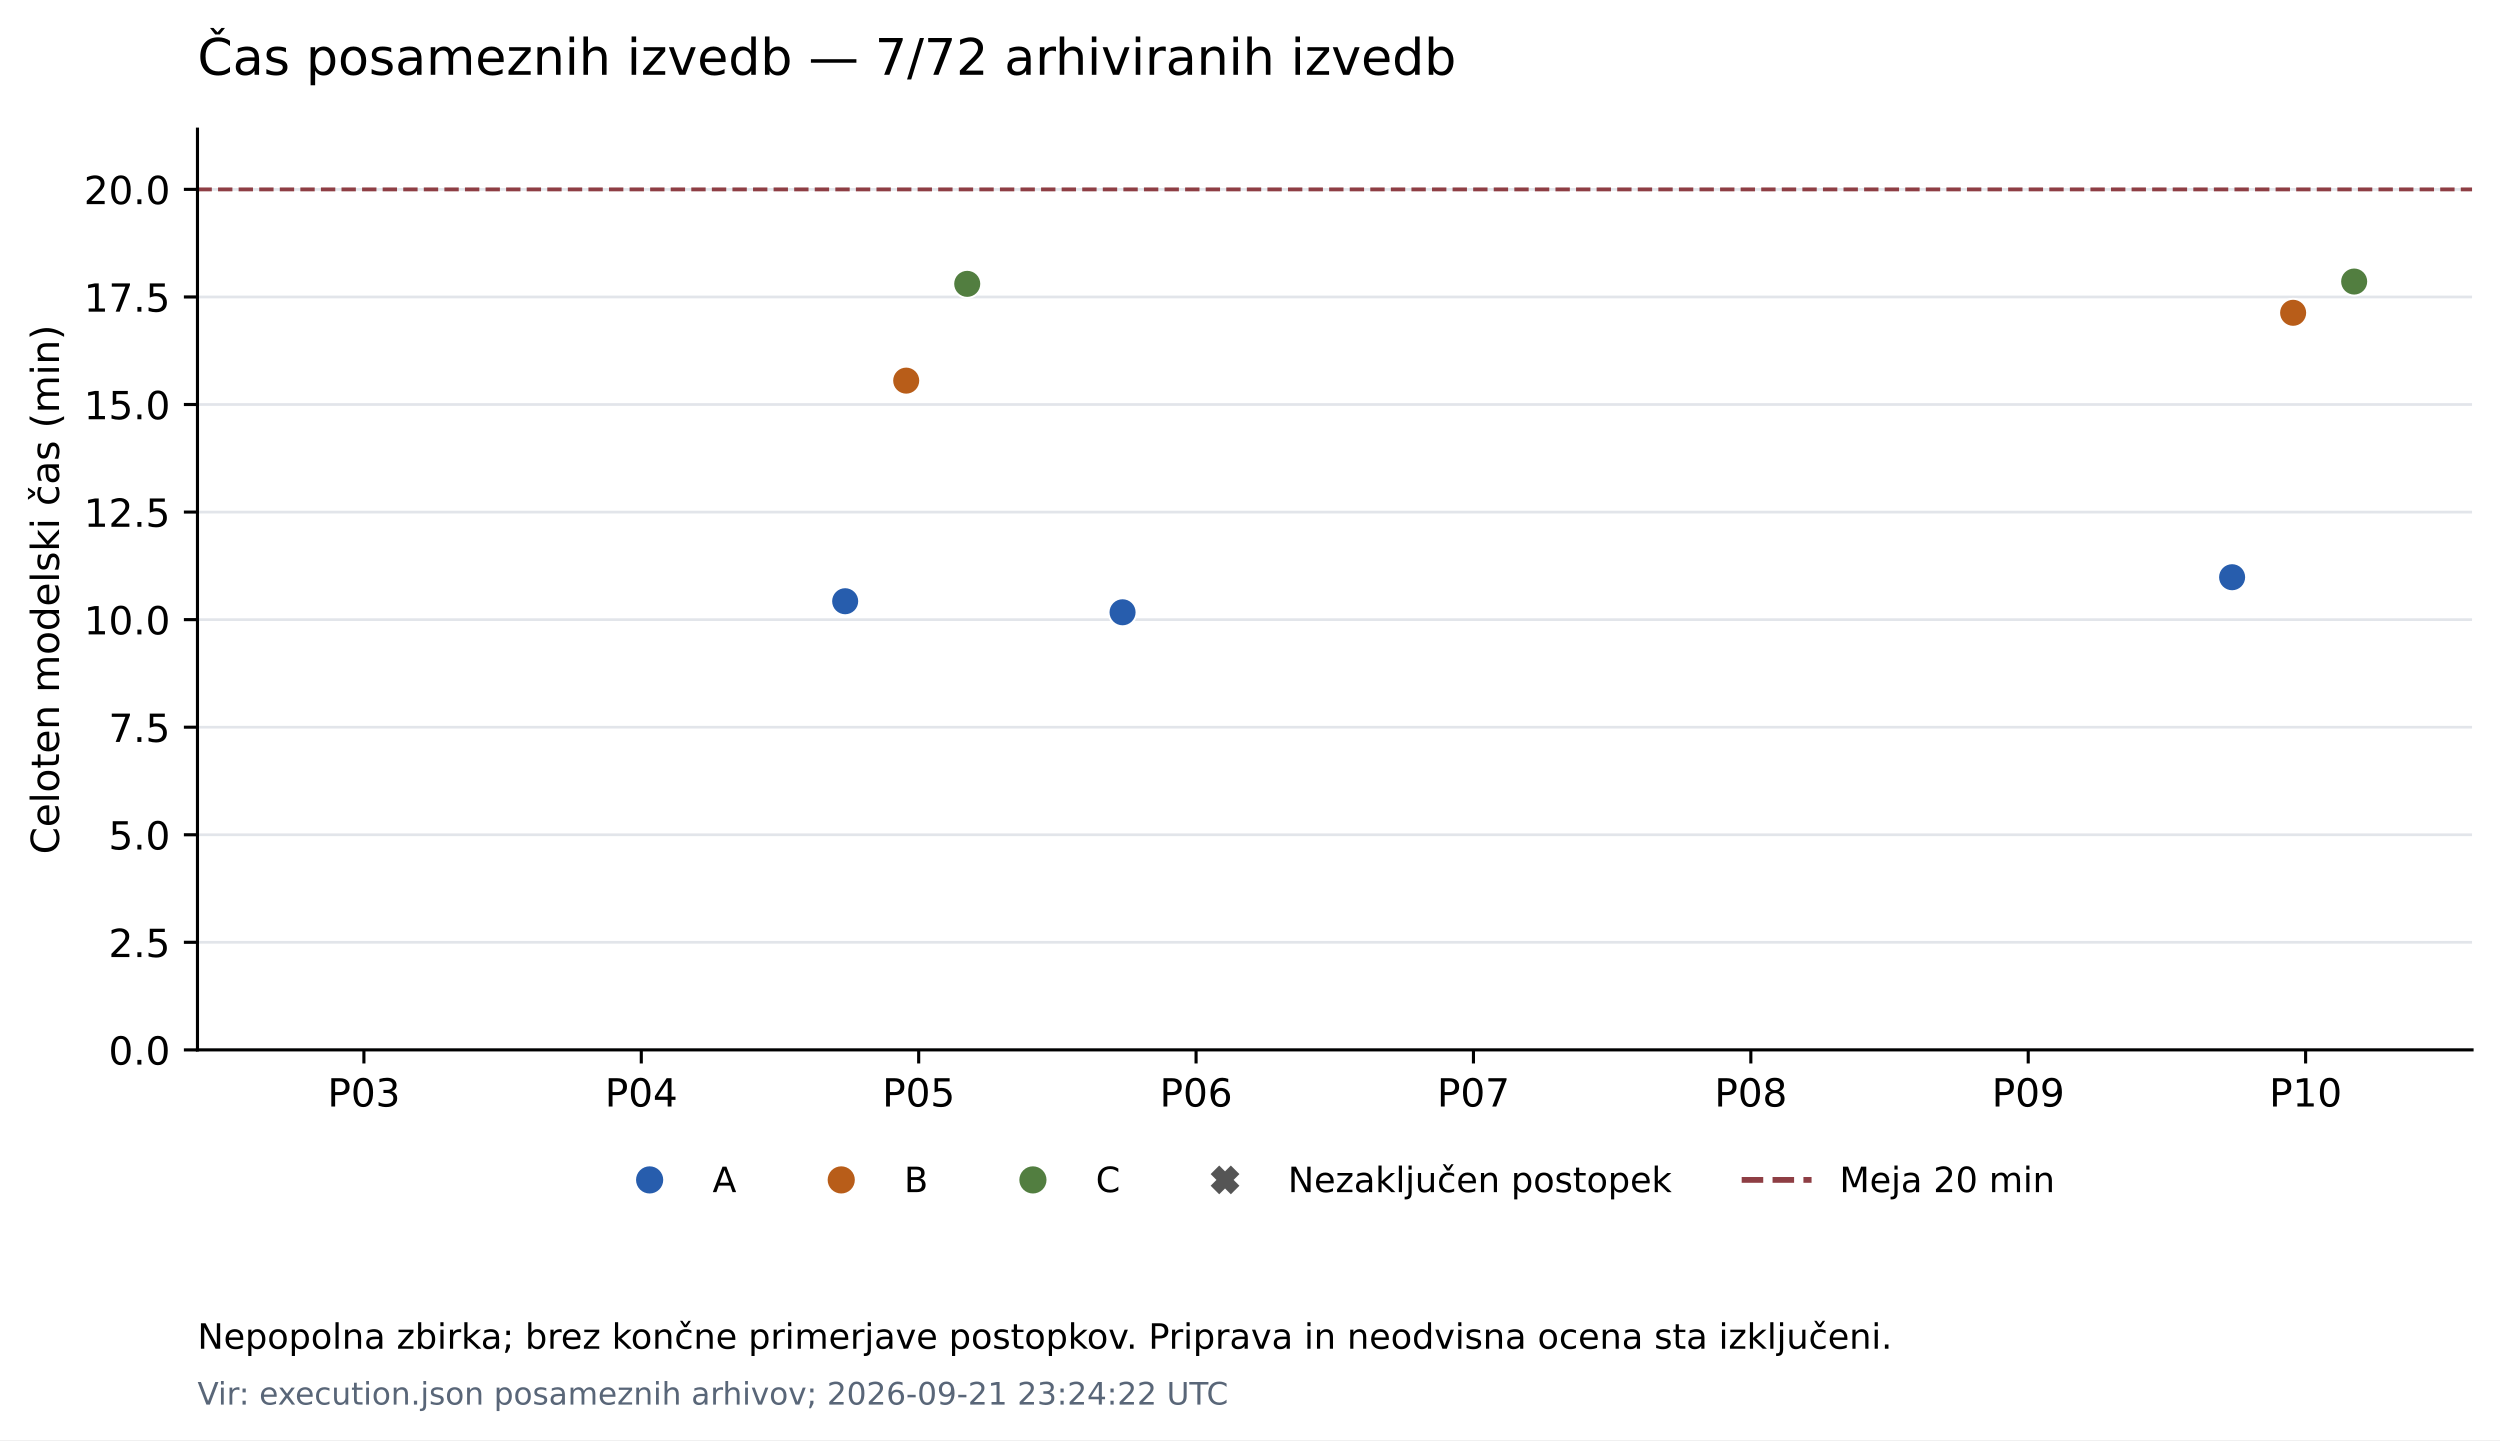
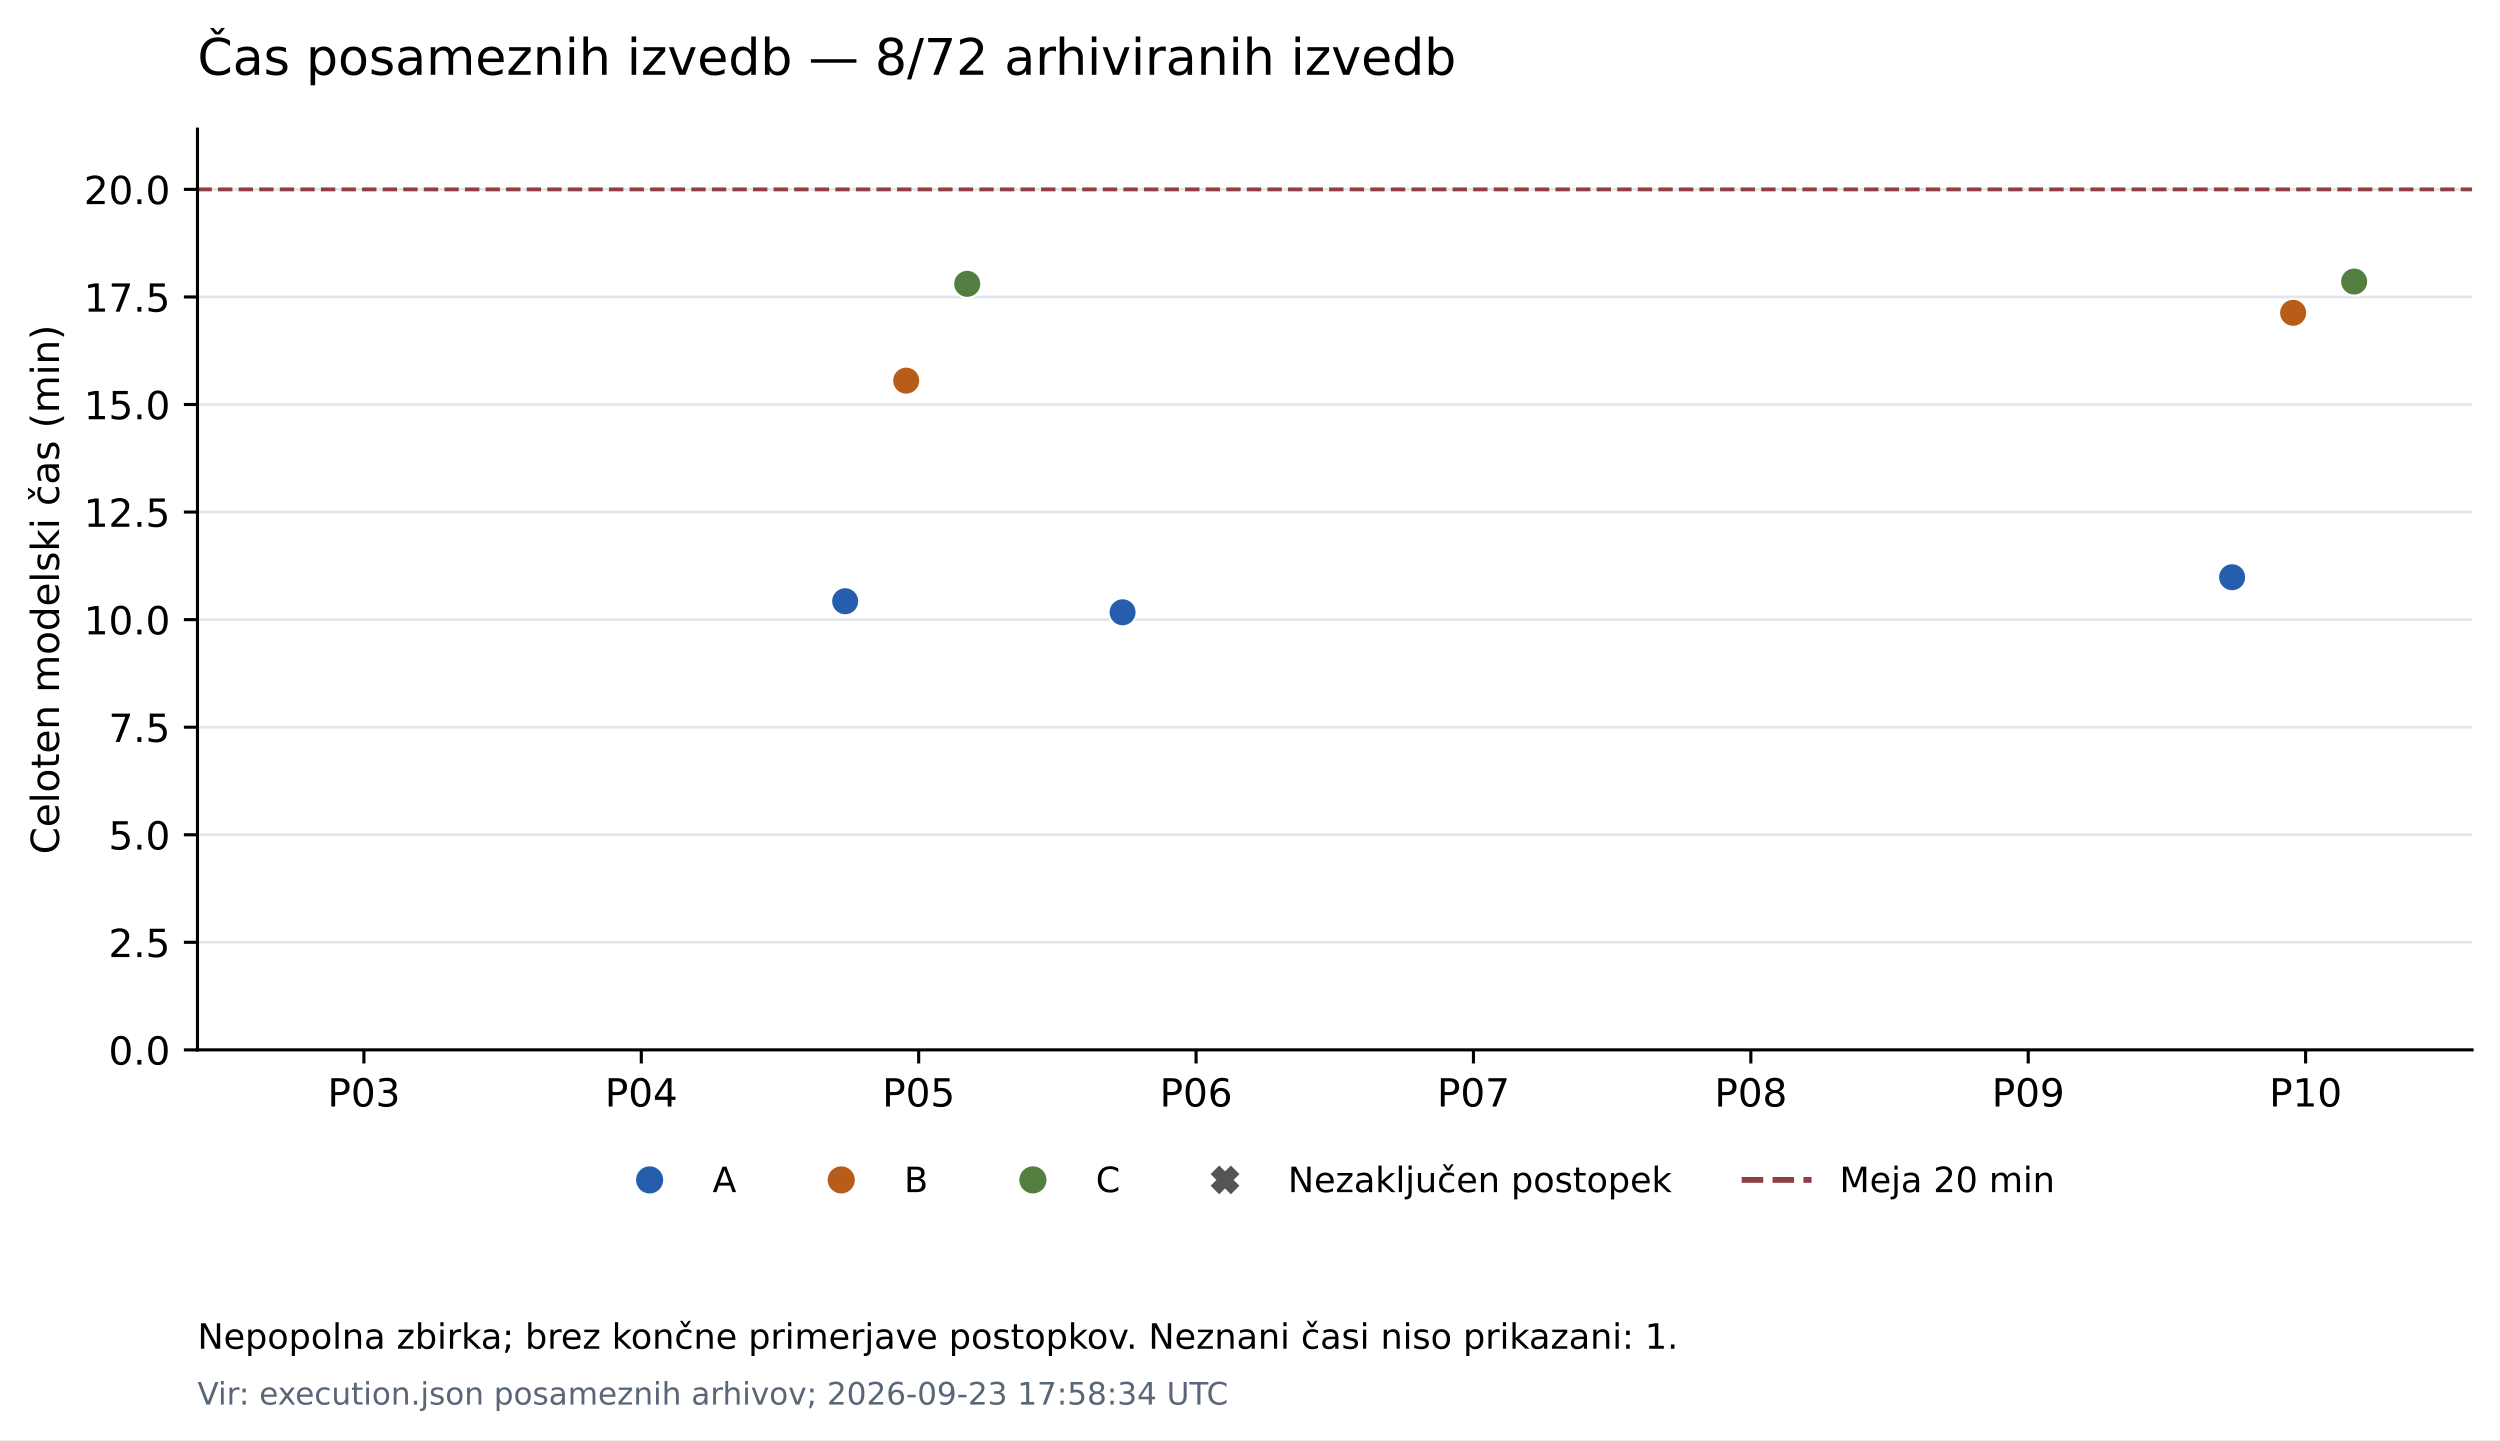
<svg xmlns="http://www.w3.org/2000/svg" xmlns:xlink="http://www.w3.org/1999/xlink" width="643.966pt" height="370.926pt" viewBox="0 0 643.966 370.926" version="1.1">
  <defs>
    <style type="text/css">*{stroke-linejoin: round; stroke-linecap: butt}</style>
  </defs>
  <g id="figure_1">
    <g id="patch_1">
      <path d="M 0 370.926  L 643.966 370.926  L 643.966 0  L 0 0  z " style="fill: #ffffff" />
    </g>
    <g id="axes_1">
      <g id="patch_2">
        <path d="M 50.866 270.436  L 636.766 270.436  L 636.766 33.268  L 50.866 33.268  z " style="fill: #ffffff" />
      </g>
      <g id="matplotlib.axis_1">
        <g id="xtick_1">
          <g id="line2d_1">
            <defs>
-               <path id="m2cfe08c21c" d="M 0 0  L 0 3.5  " style="stroke: #000000; stroke-width: 0.8" />
+               <path id="md09340ad79" d="M 0 0  L 0 3.5  " style="stroke: #000000; stroke-width: 0.8" />
            </defs>
            <g>
-               <use xlink:href="#m2cfe08c21c" x="93.737" y="270.436" style="stroke: #000000; stroke-width: 0.8" />
+               <use xlink:href="#md09340ad79" x="93.737" y="270.436" style="stroke: #000000; stroke-width: 0.8" />
            </g>
          </g>
          <g id="text_1">
            <text style="font-size: 10px; font-family: 'DejaVu Sans'; text-anchor: middle" x="93.737" y="285.033" transform="rotate(-0 93.73714 285.0333)">P03</text>
          </g>
        </g>
        <g id="xtick_2">
          <g id="line2d_2">
            <g>
-               <use xlink:href="#m2cfe08c21c" x="165.188" y="270.436" style="stroke: #000000; stroke-width: 0.8" />
+               <use xlink:href="#md09340ad79" x="165.188" y="270.436" style="stroke: #000000; stroke-width: 0.8" />
            </g>
          </g>
          <g id="text_2">
            <text style="font-size: 10px; font-family: 'DejaVu Sans'; text-anchor: middle" x="165.188" y="285.033" transform="rotate(-0 165.1884 285.0333)">P04</text>
          </g>
        </g>
        <g id="xtick_3">
          <g id="line2d_3">
            <g>
-               <use xlink:href="#m2cfe08c21c" x="236.64" y="270.436" style="stroke: #000000; stroke-width: 0.8" />
+               <use xlink:href="#md09340ad79" x="236.64" y="270.436" style="stroke: #000000; stroke-width: 0.8" />
            </g>
          </g>
          <g id="text_3">
            <text style="font-size: 10px; font-family: 'DejaVu Sans'; text-anchor: middle" x="236.64" y="285.033" transform="rotate(-0 236.6396 285.0333)">P05</text>
          </g>
        </g>
        <g id="xtick_4">
          <g id="line2d_4">
            <g>
-               <use xlink:href="#m2cfe08c21c" x="308.091" y="270.436" style="stroke: #000000; stroke-width: 0.8" />
+               <use xlink:href="#md09340ad79" x="308.091" y="270.436" style="stroke: #000000; stroke-width: 0.8" />
            </g>
          </g>
          <g id="text_4">
            <text style="font-size: 10px; font-family: 'DejaVu Sans'; text-anchor: middle" x="308.091" y="285.033" transform="rotate(-0 308.0908 285.0333)">P06</text>
          </g>
        </g>
        <g id="xtick_5">
          <g id="line2d_5">
            <g>
-               <use xlink:href="#m2cfe08c21c" x="379.542" y="270.436" style="stroke: #000000; stroke-width: 0.8" />
+               <use xlink:href="#md09340ad79" x="379.542" y="270.436" style="stroke: #000000; stroke-width: 0.8" />
            </g>
          </g>
          <g id="text_5">
            <text style="font-size: 10px; font-family: 'DejaVu Sans'; text-anchor: middle" x="379.542" y="285.033" transform="rotate(-0 379.542 285.0333)">P07</text>
          </g>
        </g>
        <g id="xtick_6">
          <g id="line2d_6">
            <g>
-               <use xlink:href="#m2cfe08c21c" x="450.993" y="270.436" style="stroke: #000000; stroke-width: 0.8" />
+               <use xlink:href="#md09340ad79" x="450.993" y="270.436" style="stroke: #000000; stroke-width: 0.8" />
            </g>
          </g>
          <g id="text_6">
            <text style="font-size: 10px; font-family: 'DejaVu Sans'; text-anchor: middle" x="450.993" y="285.033" transform="rotate(-0 450.9932 285.0333)">P08</text>
          </g>
        </g>
        <g id="xtick_7">
          <g id="line2d_7">
            <g>
-               <use xlink:href="#m2cfe08c21c" x="522.444" y="270.436" style="stroke: #000000; stroke-width: 0.8" />
+               <use xlink:href="#md09340ad79" x="522.444" y="270.436" style="stroke: #000000; stroke-width: 0.8" />
            </g>
          </g>
          <g id="text_7">
            <text style="font-size: 10px; font-family: 'DejaVu Sans'; text-anchor: middle" x="522.444" y="285.033" transform="rotate(-0 522.4445 285.0333)">P09</text>
          </g>
        </g>
        <g id="xtick_8">
          <g id="line2d_8">
            <g>
-               <use xlink:href="#m2cfe08c21c" x="593.896" y="270.436" style="stroke: #000000; stroke-width: 0.8" />
+               <use xlink:href="#md09340ad79" x="593.896" y="270.436" style="stroke: #000000; stroke-width: 0.8" />
            </g>
          </g>
          <g id="text_8">
            <text style="font-size: 10px; font-family: 'DejaVu Sans'; text-anchor: middle" x="593.896" y="285.033" transform="rotate(-0 593.8957 285.0333)">P10</text>
          </g>
        </g>
      </g>
      <g id="matplotlib.axis_2">
        <g id="ytick_1">
          <g id="line2d_9">
-             <path d="M 50.866 270.436  L 636.766 270.436  " clip-path="url(#p0d1ad4f582)" style="fill: none; stroke: #e2e5ea; stroke-width: 0.7; stroke-linecap: square" />
+             <path d="M 50.866 270.436  L 636.766 270.436  " clip-path="url(#pc800c4cbd4)" style="fill: none; stroke: #e2e5ea; stroke-width: 0.7; stroke-linecap: square" />
          </g>
          <g id="line2d_10">
            <defs>
-               <path id="m36ee1d1888" d="M 0 0  L -3.5 0  " style="stroke: #000000; stroke-width: 0.8" />
+               <path id="m725573a239" d="M 0 0  L -3.5 0  " style="stroke: #000000; stroke-width: 0.8" />
            </defs>
            <g>
-               <use xlink:href="#m36ee1d1888" x="50.866" y="270.436" style="stroke: #000000; stroke-width: 0.8" />
+               <use xlink:href="#m725573a239" x="50.866" y="270.436" style="stroke: #000000; stroke-width: 0.8" />
            </g>
          </g>
          <g id="text_9">
            <text style="font-size: 10px; font-family: 'DejaVu Sans'; text-anchor: end" x="43.866" y="274.234" transform="rotate(-0 43.86641 274.2345)">0.0</text>
          </g>
        </g>
        <g id="ytick_2">
          <g id="line2d_11">
-             <path d="M 50.866 242.729  L 636.766 242.729  " clip-path="url(#p0d1ad4f582)" style="fill: none; stroke: #e2e5ea; stroke-width: 0.7; stroke-linecap: square" />
+             <path d="M 50.866 242.729  L 636.766 242.729  " clip-path="url(#pc800c4cbd4)" style="fill: none; stroke: #e2e5ea; stroke-width: 0.7; stroke-linecap: square" />
          </g>
          <g id="line2d_12">
            <g>
-               <use xlink:href="#m36ee1d1888" x="50.866" y="242.729" style="stroke: #000000; stroke-width: 0.8" />
+               <use xlink:href="#m725573a239" x="50.866" y="242.729" style="stroke: #000000; stroke-width: 0.8" />
            </g>
          </g>
          <g id="text_10">
            <text style="font-size: 10px; font-family: 'DejaVu Sans'; text-anchor: end" x="43.866" y="246.528" transform="rotate(-0 43.86641 246.5279)">2.5</text>
          </g>
        </g>
        <g id="ytick_3">
          <g id="line2d_13">
-             <path d="M 50.866 215.023  L 636.766 215.023  " clip-path="url(#p0d1ad4f582)" style="fill: none; stroke: #e2e5ea; stroke-width: 0.7; stroke-linecap: square" />
+             <path d="M 50.866 215.023  L 636.766 215.023  " clip-path="url(#pc800c4cbd4)" style="fill: none; stroke: #e2e5ea; stroke-width: 0.7; stroke-linecap: square" />
          </g>
          <g id="line2d_14">
            <g>
-               <use xlink:href="#m36ee1d1888" x="50.866" y="215.023" style="stroke: #000000; stroke-width: 0.8" />
+               <use xlink:href="#m725573a239" x="50.866" y="215.023" style="stroke: #000000; stroke-width: 0.8" />
            </g>
          </g>
          <g id="text_11">
            <text style="font-size: 10px; font-family: 'DejaVu Sans'; text-anchor: end" x="43.866" y="218.821" transform="rotate(-0 43.86641 218.8214)">5.0</text>
          </g>
        </g>
        <g id="ytick_4">
          <g id="line2d_15">
-             <path d="M 50.866 187.316  L 636.766 187.316  " clip-path="url(#p0d1ad4f582)" style="fill: none; stroke: #e2e5ea; stroke-width: 0.7; stroke-linecap: square" />
+             <path d="M 50.866 187.316  L 636.766 187.316  " clip-path="url(#pc800c4cbd4)" style="fill: none; stroke: #e2e5ea; stroke-width: 0.7; stroke-linecap: square" />
          </g>
          <g id="line2d_16">
            <g>
-               <use xlink:href="#m36ee1d1888" x="50.866" y="187.316" style="stroke: #000000; stroke-width: 0.8" />
+               <use xlink:href="#m725573a239" x="50.866" y="187.316" style="stroke: #000000; stroke-width: 0.8" />
            </g>
          </g>
          <g id="text_12">
            <text style="font-size: 10px; font-family: 'DejaVu Sans'; text-anchor: end" x="43.866" y="191.115" transform="rotate(-0 43.86641 191.1149)">7.5</text>
          </g>
        </g>
        <g id="ytick_5">
          <g id="line2d_17">
-             <path d="M 50.866 159.609  L 636.766 159.609  " clip-path="url(#p0d1ad4f582)" style="fill: none; stroke: #e2e5ea; stroke-width: 0.7; stroke-linecap: square" />
+             <path d="M 50.866 159.609  L 636.766 159.609  " clip-path="url(#pc800c4cbd4)" style="fill: none; stroke: #e2e5ea; stroke-width: 0.7; stroke-linecap: square" />
          </g>
          <g id="line2d_18">
            <g>
-               <use xlink:href="#m36ee1d1888" x="50.866" y="159.609" style="stroke: #000000; stroke-width: 0.8" />
+               <use xlink:href="#m725573a239" x="50.866" y="159.609" style="stroke: #000000; stroke-width: 0.8" />
            </g>
          </g>
          <g id="text_13">
            <text style="font-size: 10px; font-family: 'DejaVu Sans'; text-anchor: end" x="43.866" y="163.408" transform="rotate(-0 43.86641 163.4083)">10.0</text>
          </g>
        </g>
        <g id="ytick_6">
          <g id="line2d_19">
-             <path d="M 50.866 131.903  L 636.766 131.903  " clip-path="url(#p0d1ad4f582)" style="fill: none; stroke: #e2e5ea; stroke-width: 0.7; stroke-linecap: square" />
+             <path d="M 50.866 131.903  L 636.766 131.903  " clip-path="url(#pc800c4cbd4)" style="fill: none; stroke: #e2e5ea; stroke-width: 0.7; stroke-linecap: square" />
          </g>
          <g id="line2d_20">
            <g>
-               <use xlink:href="#m36ee1d1888" x="50.866" y="131.903" style="stroke: #000000; stroke-width: 0.8" />
+               <use xlink:href="#m725573a239" x="50.866" y="131.903" style="stroke: #000000; stroke-width: 0.8" />
            </g>
          </g>
          <g id="text_14">
            <text style="font-size: 10px; font-family: 'DejaVu Sans'; text-anchor: end" x="43.866" y="135.702" transform="rotate(-0 43.86641 135.7018)">12.5</text>
          </g>
        </g>
        <g id="ytick_7">
          <g id="line2d_21">
-             <path d="M 50.866 104.196  L 636.766 104.196  " clip-path="url(#p0d1ad4f582)" style="fill: none; stroke: #e2e5ea; stroke-width: 0.7; stroke-linecap: square" />
+             <path d="M 50.866 104.196  L 636.766 104.196  " clip-path="url(#pc800c4cbd4)" style="fill: none; stroke: #e2e5ea; stroke-width: 0.7; stroke-linecap: square" />
          </g>
          <g id="line2d_22">
            <g>
-               <use xlink:href="#m36ee1d1888" x="50.866" y="104.196" style="stroke: #000000; stroke-width: 0.8" />
+               <use xlink:href="#m725573a239" x="50.866" y="104.196" style="stroke: #000000; stroke-width: 0.8" />
            </g>
          </g>
          <g id="text_15">
            <text style="font-size: 10px; font-family: 'DejaVu Sans'; text-anchor: end" x="43.866" y="107.995" transform="rotate(-0 43.86641 107.9952)">15.0</text>
          </g>
        </g>
        <g id="ytick_8">
          <g id="line2d_23">
-             <path d="M 50.866 76.49  L 636.766 76.49  " clip-path="url(#p0d1ad4f582)" style="fill: none; stroke: #e2e5ea; stroke-width: 0.7; stroke-linecap: square" />
+             <path d="M 50.866 76.49  L 636.766 76.49  " clip-path="url(#pc800c4cbd4)" style="fill: none; stroke: #e2e5ea; stroke-width: 0.7; stroke-linecap: square" />
          </g>
          <g id="line2d_24">
            <g>
-               <use xlink:href="#m36ee1d1888" x="50.866" y="76.49" style="stroke: #000000; stroke-width: 0.8" />
+               <use xlink:href="#m725573a239" x="50.866" y="76.49" style="stroke: #000000; stroke-width: 0.8" />
            </g>
          </g>
          <g id="text_16">
            <text style="font-size: 10px; font-family: 'DejaVu Sans'; text-anchor: end" x="43.866" y="80.289" transform="rotate(-0 43.86641 80.28869)">17.5</text>
          </g>
        </g>
        <g id="ytick_9">
          <g id="line2d_25">
-             <path d="M 50.866 48.783  L 636.766 48.783  " clip-path="url(#p0d1ad4f582)" style="fill: none; stroke: #e2e5ea; stroke-width: 0.7; stroke-linecap: square" />
+             <path d="M 50.866 48.783  L 636.766 48.783  " clip-path="url(#pc800c4cbd4)" style="fill: none; stroke: #e2e5ea; stroke-width: 0.7; stroke-linecap: square" />
          </g>
          <g id="line2d_26">
            <g>
-               <use xlink:href="#m36ee1d1888" x="50.866" y="48.783" style="stroke: #000000; stroke-width: 0.8" />
+               <use xlink:href="#m725573a239" x="50.866" y="48.783" style="stroke: #000000; stroke-width: 0.8" />
            </g>
          </g>
          <g id="text_17">
            <text style="font-size: 10px; font-family: 'DejaVu Sans'; text-anchor: end" x="43.866" y="52.582" transform="rotate(-0 43.86641 52.58215)">20.0</text>
          </g>
        </g>
        <g id="text_18">
          <text style="font-size: 10px; font-family: 'DejaVu Sans'; text-anchor: middle" x="15.198" y="151.852" transform="rotate(-90 15.19844 151.8517)">Celoten modelski čas (min)</text>
        </g>
      </g>
      <g id="line2d_27">
-         <path d="M 50.866 48.783  L 636.766 48.783  " clip-path="url(#p0d1ad4f582)" style="fill: none; stroke-dasharray: 3.7,1.6; stroke-dashoffset: 0; stroke: #8e3e44" />
+         <path d="M 50.866 48.783  L 636.766 48.783  " clip-path="url(#pc800c4cbd4)" style="fill: none; stroke-dasharray: 3.7,1.6; stroke-dashoffset: 0; stroke: #8e3e44" />
      </g>
      <g id="patch_3">
        <path d="M 50.866 270.436  L 50.866 33.268  " style="fill: none; stroke: #000000; stroke-width: 0.8; stroke-linejoin: miter; stroke-linecap: square" />
      </g>
      <g id="patch_4">
        <path d="M 50.866 270.436  L 636.766 270.436  " style="fill: none; stroke: #000000; stroke-width: 0.8; stroke-linejoin: miter; stroke-linecap: square" />
      </g>
      <g id="PathCollection_1">
        <defs>
-           <path id="mb3316c22c7" d="M 0 3.606  C 0.956 3.606 1.873 3.226 2.55 2.55  C 3.226 1.873 3.606 0.956 3.606 0  C 3.606 -0.956 3.226 -1.873 2.55 -2.55  C 1.873 -3.226 0.956 -3.606 0 -3.606  C -0.956 -3.606 -1.873 -3.226 -2.55 -2.55  C -3.226 -1.873 -3.606 -0.956 -3.606 0  C -3.606 0.956 -3.226 1.873 -2.55 2.55  C -1.873 3.226 -0.956 3.606 0 3.606  z " style="stroke: #ffffff; stroke-width: 0.5" />
+           <path id="meb2b5c0cc6" d="M 0 3.606  C 0.956 3.606 1.873 3.226 2.55 2.55  C 3.226 1.873 3.606 0.956 3.606 0  C 3.606 -0.956 3.226 -1.873 2.55 -2.55  C 1.873 -3.226 0.956 -3.606 0 -3.606  C -0.956 -3.606 -1.873 -3.226 -2.55 -2.55  C -3.226 -1.873 -3.606 -0.956 -3.606 0  C -3.606 0.956 -3.226 1.873 -2.55 2.55  C -1.873 3.226 -0.956 3.606 0 3.606  z " style="stroke: #ffffff; stroke-width: 0.5" />
        </defs>
-         <g clip-path="url(#p0d1ad4f582)">
-           <use xlink:href="#mb3316c22c7" x="217.705" y="154.869" style="fill: #275dad; stroke: #ffffff; stroke-width: 0.5" />
+         <g clip-path="url(#pc800c4cbd4)">
+           <use xlink:href="#meb2b5c0cc6" x="217.705" y="154.869" style="fill: #275dad; stroke: #ffffff; stroke-width: 0.5" />
        </g>
      </g>
      <g id="PathCollection_2">
        <defs>
-           <path id="m61fe7a7620" d="M 0 3.606  C 0.956 3.606 1.873 3.226 2.55 2.55  C 3.226 1.873 3.606 0.956 3.606 0  C 3.606 -0.956 3.226 -1.873 2.55 -2.55  C 1.873 -3.226 0.956 -3.606 0 -3.606  C -0.956 -3.606 -1.873 -3.226 -2.55 -2.55  C -3.226 -1.873 -3.606 -0.956 -3.606 0  C -3.606 0.956 -3.226 1.873 -2.55 2.55  C -1.873 3.226 -0.956 3.606 0 3.606  z " style="stroke: #ffffff; stroke-width: 0.5" />
+           <path id="me0a20899f2" d="M 0 3.606  C 0.956 3.606 1.873 3.226 2.55 2.55  C 3.226 1.873 3.606 0.956 3.606 0  C 3.606 -0.956 3.226 -1.873 2.55 -2.55  C 1.873 -3.226 0.956 -3.606 0 -3.606  C -0.956 -3.606 -1.873 -3.226 -2.55 -2.55  C -3.226 -1.873 -3.606 -0.956 -3.606 0  C -3.606 0.956 -3.226 1.873 -2.55 2.55  C -1.873 3.226 -0.956 3.606 0 3.606  z " style="stroke: #ffffff; stroke-width: 0.5" />
        </defs>
-         <g clip-path="url(#p0d1ad4f582)">
-           <use xlink:href="#m61fe7a7620" x="233.424" y="98.046" style="fill: #b85d19; stroke: #ffffff; stroke-width: 0.5" />
+         <g clip-path="url(#pc800c4cbd4)">
+           <use xlink:href="#me0a20899f2" x="233.424" y="98.046" style="fill: #b85d19; stroke: #ffffff; stroke-width: 0.5" />
        </g>
      </g>
      <g id="PathCollection_3">
        <defs>
-           <path id="mf386e40f34" d="M 0 3.606  C 0.956 3.606 1.873 3.226 2.55 2.55  C 3.226 1.873 3.606 0.956 3.606 0  C 3.606 -0.956 3.226 -1.873 2.55 -2.55  C 1.873 -3.226 0.956 -3.606 0 -3.606  C -0.956 -3.606 -1.873 -3.226 -2.55 -2.55  C -3.226 -1.873 -3.606 -0.956 -3.606 0  C -3.606 0.956 -3.226 1.873 -2.55 2.55  C -1.873 3.226 -0.956 3.606 0 3.606  z " style="stroke: #ffffff; stroke-width: 0.5" />
+           <path id="m04375f2af4" d="M 0 3.606  C 0.956 3.606 1.873 3.226 2.55 2.55  C 3.226 1.873 3.606 0.956 3.606 0  C 3.606 -0.956 3.226 -1.873 2.55 -2.55  C 1.873 -3.226 0.956 -3.606 0 -3.606  C -0.956 -3.606 -1.873 -3.226 -2.55 -2.55  C -3.226 -1.873 -3.606 -0.956 -3.606 0  C -3.606 0.956 -3.226 1.873 -2.55 2.55  C -1.873 3.226 -0.956 3.606 0 3.606  z " style="stroke: #ffffff; stroke-width: 0.5" />
        </defs>
-         <g clip-path="url(#p0d1ad4f582)">
-           <use xlink:href="#mf386e40f34" x="249.144" y="73.116" style="fill: #527e40; stroke: #ffffff; stroke-width: 0.5" />
+         <g clip-path="url(#pc800c4cbd4)">
+           <use xlink:href="#m04375f2af4" x="249.144" y="73.116" style="fill: #527e40; stroke: #ffffff; stroke-width: 0.5" />
        </g>
      </g>
      <g id="PathCollection_4">
-         <g clip-path="url(#p0d1ad4f582)">
-           <use xlink:href="#mb3316c22c7" x="574.961" y="148.685" style="fill: #275dad; stroke: #ffffff; stroke-width: 0.5" />
+         <g clip-path="url(#pc800c4cbd4)">
+           <use xlink:href="#meb2b5c0cc6" x="574.961" y="148.685" style="fill: #275dad; stroke: #ffffff; stroke-width: 0.5" />
        </g>
      </g>
      <g id="PathCollection_5">
-         <g clip-path="url(#p0d1ad4f582)">
-           <use xlink:href="#mf386e40f34" x="606.4" y="72.522" style="fill: #527e40; stroke: #ffffff; stroke-width: 0.5" />
+         <g clip-path="url(#pc800c4cbd4)">
+           <use xlink:href="#m04375f2af4" x="606.4" y="72.522" style="fill: #527e40; stroke: #ffffff; stroke-width: 0.5" />
        </g>
      </g>
      <g id="PathCollection_6">
-         <g clip-path="url(#p0d1ad4f582)">
-           <use xlink:href="#m61fe7a7620" x="590.68" y="80.573" style="fill: #b85d19; stroke: #ffffff; stroke-width: 0.5" />
+         <g clip-path="url(#pc800c4cbd4)">
+           <use xlink:href="#me0a20899f2" x="590.68" y="80.573" style="fill: #b85d19; stroke: #ffffff; stroke-width: 0.5" />
        </g>
      </g>
      <g id="PathCollection_7">
-         <g clip-path="url(#p0d1ad4f582)">
-           <use xlink:href="#mb3316c22c7" x="289.156" y="157.714" style="fill: #275dad; stroke: #ffffff; stroke-width: 0.5" />
+         <g clip-path="url(#pc800c4cbd4)">
+           <use xlink:href="#meb2b5c0cc6" x="289.156" y="157.714" style="fill: #275dad; stroke: #ffffff; stroke-width: 0.5" />
        </g>
      </g>
      <g id="text_19">
-         <text style="font-size: 13px; font-family: 'DejaVu Sans'; text-anchor: start" x="50.866" y="19.268" transform="rotate(-0 50.86641 19.26766)">Čas posameznih izvedb — 7/72 arhiviranih izvedb</text>
+         <text style="font-size: 13px; font-family: 'DejaVu Sans'; text-anchor: start" x="50.866" y="19.268" transform="rotate(-0 50.86641 19.26766)">Čas posameznih izvedb — 8/72 arhiviranih izvedb</text>
      </g>
      <g id="legend_1">
        <g id="line2d_28">
          <defs>
-             <path id="m694fd43e7f" d="M 0 3  C 0.796 3 1.559 2.684 2.121 2.121  C 2.684 1.559 3 0.796 3 0  C 3 -0.796 2.684 -1.559 2.121 -2.121  C 1.559 -2.684 0.796 -3 0 -3  C -0.796 -3 -1.559 -2.684 -2.121 -2.121  C -2.684 -1.559 -3 -0.796 -3 0  C -3 0.796 -2.684 1.559 -2.121 2.121  C -1.559 2.684 -0.796 3 0 3  z " style="stroke: #275dad" />
+             <path id="m1372d26b6d" d="M 0 3  C 0.796 3 1.559 2.684 2.121 2.121  C 2.684 1.559 3 0.796 3 0  C 3 -0.796 2.684 -1.559 2.121 -2.121  C 1.559 -2.684 0.796 -3 0 -3  C -0.796 -3 -1.559 -2.684 -2.121 -2.121  C -2.684 -1.559 -3 -0.796 -3 0  C -3 0.796 -2.684 1.559 -2.121 2.121  C -1.559 2.684 -0.796 3 0 3  z " style="stroke: #275dad" />
          </defs>
          <g>
-             <use xlink:href="#m694fd43e7f" x="167.336" y="303.929" style="fill: #275dad; stroke: #275dad" />
+             <use xlink:href="#m1372d26b6d" x="167.336" y="303.929" style="fill: #275dad; stroke: #275dad" />
          </g>
        </g>
        <g id="text_20">
          <text style="font-size: 9px; font-family: 'DejaVu Sans'; text-anchor: start" x="183.536" y="307.079" transform="rotate(-0 183.5355 307.0794)">A</text>
        </g>
        <g id="line2d_29">
          <defs>
-             <path id="m8f6c42ea3b" d="M 0 3  C 0.796 3 1.559 2.684 2.121 2.121  C 2.684 1.559 3 0.796 3 0  C 3 -0.796 2.684 -1.559 2.121 -2.121  C 1.559 -2.684 0.796 -3 0 -3  C -0.796 -3 -1.559 -2.684 -2.121 -2.121  C -2.684 -1.559 -3 -0.796 -3 0  C -3 0.796 -2.684 1.559 -2.121 2.121  C -1.559 2.684 -0.796 3 0 3  z " style="stroke: #b85d19" />
+             <path id="m2838f252a7" d="M 0 3  C 0.796 3 1.559 2.684 2.121 2.121  C 2.684 1.559 3 0.796 3 0  C 3 -0.796 2.684 -1.559 2.121 -2.121  C 1.559 -2.684 0.796 -3 0 -3  C -0.796 -3 -1.559 -2.684 -2.121 -2.121  C -2.684 -1.559 -3 -0.796 -3 0  C -3 0.796 -2.684 1.559 -2.121 2.121  C -1.559 2.684 -0.796 3 0 3  z " style="stroke: #b85d19" />
          </defs>
          <g>
-             <use xlink:href="#m8f6c42ea3b" x="216.692" y="303.929" style="fill: #b85d19; stroke: #b85d19" />
+             <use xlink:href="#m2838f252a7" x="216.692" y="303.929" style="fill: #b85d19; stroke: #b85d19" />
          </g>
        </g>
        <g id="text_21">
          <text style="font-size: 9px; font-family: 'DejaVu Sans'; text-anchor: start" x="232.892" y="307.079" transform="rotate(-0 232.8921 307.0794)">B</text>
        </g>
        <g id="line2d_30">
          <defs>
-             <path id="mdf7aaf12aa" d="M 0 3  C 0.796 3 1.559 2.684 2.121 2.121  C 2.684 1.559 3 0.796 3 0  C 3 -0.796 2.684 -1.559 2.121 -2.121  C 1.559 -2.684 0.796 -3 0 -3  C -0.796 -3 -1.559 -2.684 -2.121 -2.121  C -2.684 -1.559 -3 -0.796 -3 0  C -3 0.796 -2.684 1.559 -2.121 2.121  C -1.559 2.684 -0.796 3 0 3  z " style="stroke: #527e40" />
+             <path id="m0964851829" d="M 0 3  C 0.796 3 1.559 2.684 2.121 2.121  C 2.684 1.559 3 0.796 3 0  C 3 -0.796 2.684 -1.559 2.121 -2.121  C 1.559 -2.684 0.796 -3 0 -3  C -0.796 -3 -1.559 -2.684 -2.121 -2.121  C -2.684 -1.559 -3 -0.796 -3 0  C -3 0.796 -2.684 1.559 -2.121 2.121  C -1.559 2.684 -0.796 3 0 3  z " style="stroke: #527e40" />
          </defs>
          <g>
-             <use xlink:href="#mdf7aaf12aa" x="266.067" y="303.929" style="fill: #527e40; stroke: #527e40" />
+             <use xlink:href="#m0964851829" x="266.067" y="303.929" style="fill: #527e40; stroke: #527e40" />
          </g>
        </g>
        <g id="text_22">
          <text style="font-size: 9px; font-family: 'DejaVu Sans'; text-anchor: start" x="282.267" y="307.079" transform="rotate(-0 282.267 307.0794)">C</text>
        </g>
        <g id="line2d_31">
          <defs>
-             <path id="m2492db60d9" d="M -1.5 3  L 0 1.5  L 1.5 3  L 3 1.5  L 1.5 0  L 3 -1.5  L 1.5 -3  L 0 -1.5  L -1.5 -3  L -3 -1.5  L -1.5 0  L -3 1.5  z " style="stroke: #555555; stroke-linejoin: miter" />
+             <path id="m9e1db66a20" d="M -1.5 3  L 0 1.5  L 1.5 3  L 3 1.5  L 1.5 0  L 3 -1.5  L 1.5 -3  L 0 -1.5  L -1.5 -3  L -3 -1.5  L -1.5 0  L -3 1.5  z " style="stroke: #555555; stroke-linejoin: miter" />
          </defs>
          <g>
-             <use xlink:href="#m2492db60d9" x="315.551" y="303.929" style="fill: #555555; stroke: #555555; stroke-linejoin: miter" />
+             <use xlink:href="#m9e1db66a20" x="315.551" y="303.929" style="fill: #555555; stroke: #555555; stroke-linejoin: miter" />
          </g>
        </g>
        <g id="text_23">
          <text style="font-size: 9px; font-family: 'DejaVu Sans'; text-anchor: start" x="331.751" y="307.079" transform="rotate(-0 331.7515 307.0794)">Nezaključen postopek</text>
        </g>
        <g id="line2d_32">
          <path d="M 448.635 303.929  L 457.635 303.929  L 466.635 303.929  " style="fill: none; stroke-dasharray: 5.55,2.4; stroke-dashoffset: 0; stroke: #8e3e44; stroke-width: 1.5" />
        </g>
        <g id="text_24">
          <text style="font-size: 9px; font-family: 'DejaVu Sans'; text-anchor: start" x="473.835" y="307.079" transform="rotate(-0 473.8348 307.0794)">Meja 20 min</text>
        </g>
      </g>
    </g>
    <g id="text_25">
-       <text style="font-size: 9px; font-family: 'DejaVu Sans'; text-anchor: start" x="50.866" y="347.418" transform="rotate(-0 50.86641 347.4181)">Nepopolna zbirka; brez končne primerjave postopkov. Priprava in neodvisna ocena sta izključeni.</text>
+       <text style="font-size: 9px; font-family: 'DejaVu Sans'; text-anchor: start" x="50.866" y="347.418" transform="rotate(-0 50.86641 347.4181)">Nepopolna zbirka; brez končne primerjave postopkov. Neznani časi niso prikazani: 1.</text>
    </g>
    <g id="text_26">
-       <text style="font-size: 8px; font-family: 'DejaVu Sans'; text-anchor: start; fill: #596678" x="50.866" y="361.804" transform="rotate(-0 50.86641 361.8037)">Vir: execution.json posameznih arhivov; 2026-09-21 23:24:22 UTC</text>
+       <text style="font-size: 8px; font-family: 'DejaVu Sans'; text-anchor: start; fill: #596678" x="50.866" y="361.804" transform="rotate(-0 50.86641 361.8037)">Vir: execution.json posameznih arhivov; 2026-09-23 17:58:34 UTC</text>
    </g>
  </g>
  <defs>
-     <clipPath id="p0d1ad4f582">
+     <clipPath id="pc800c4cbd4">
      <rect x="50.866" y="33.268" width="585.9" height="237.168" />
    </clipPath>
  </defs>
</svg>
